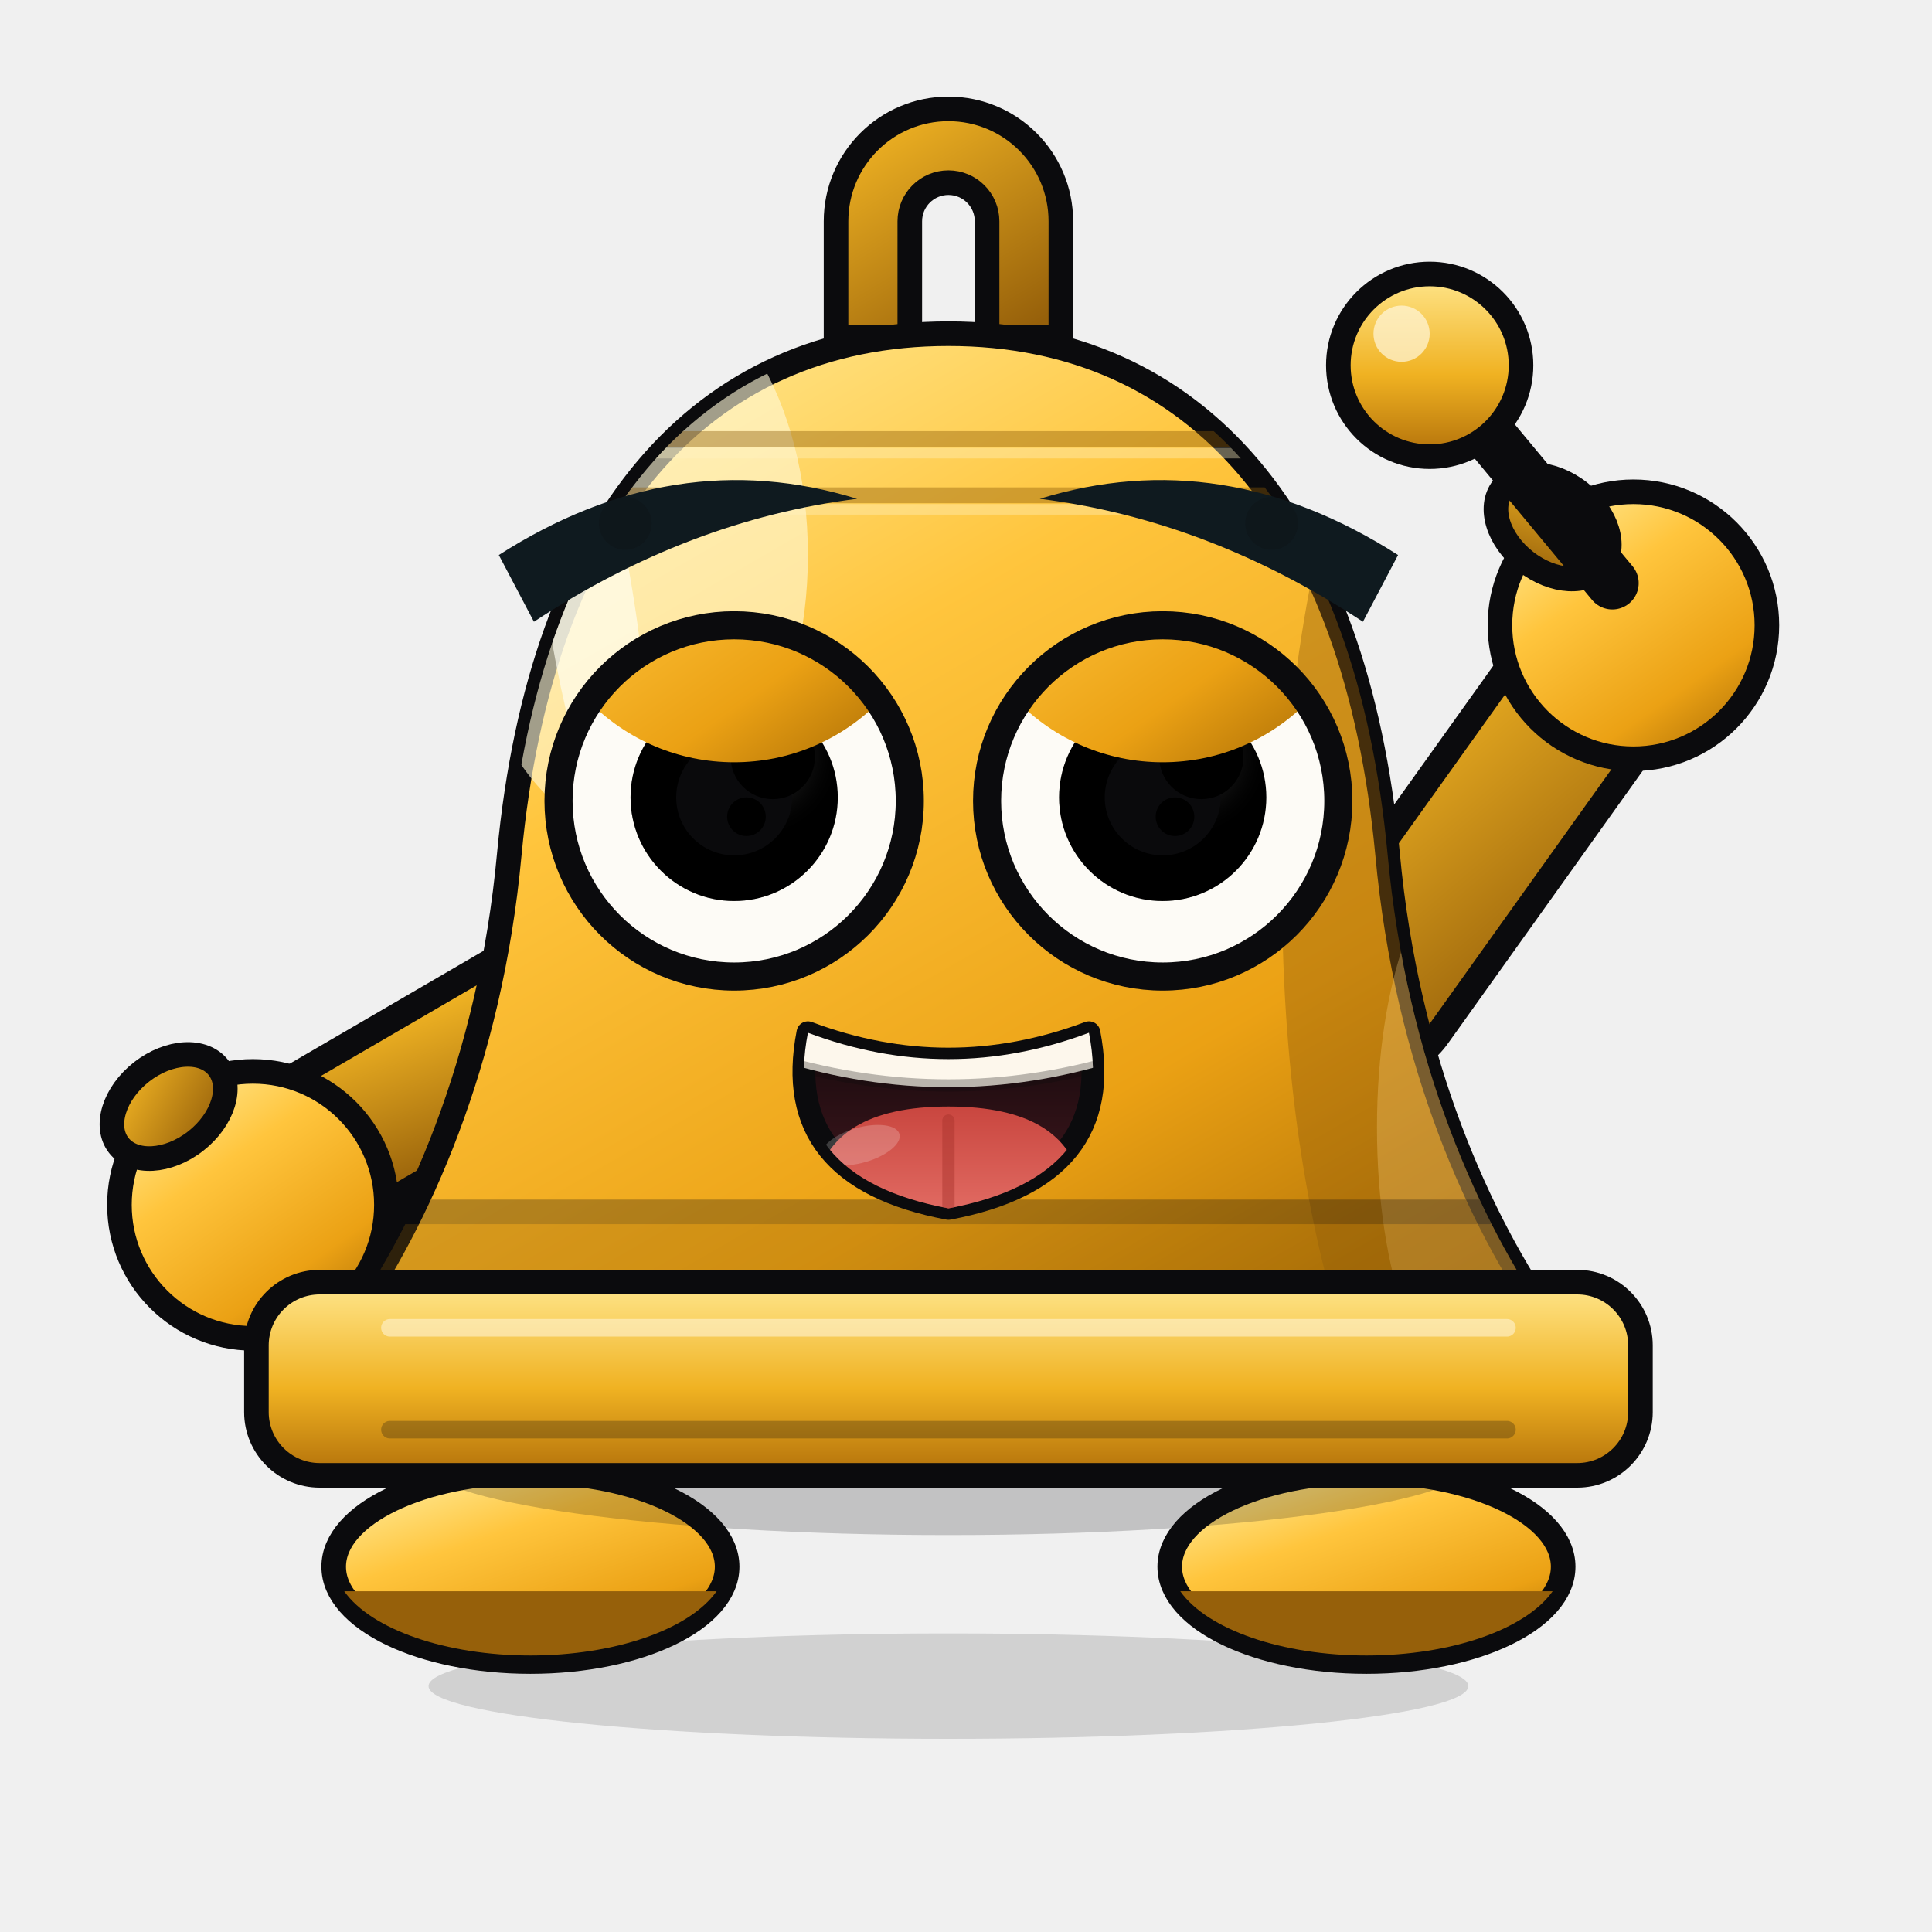
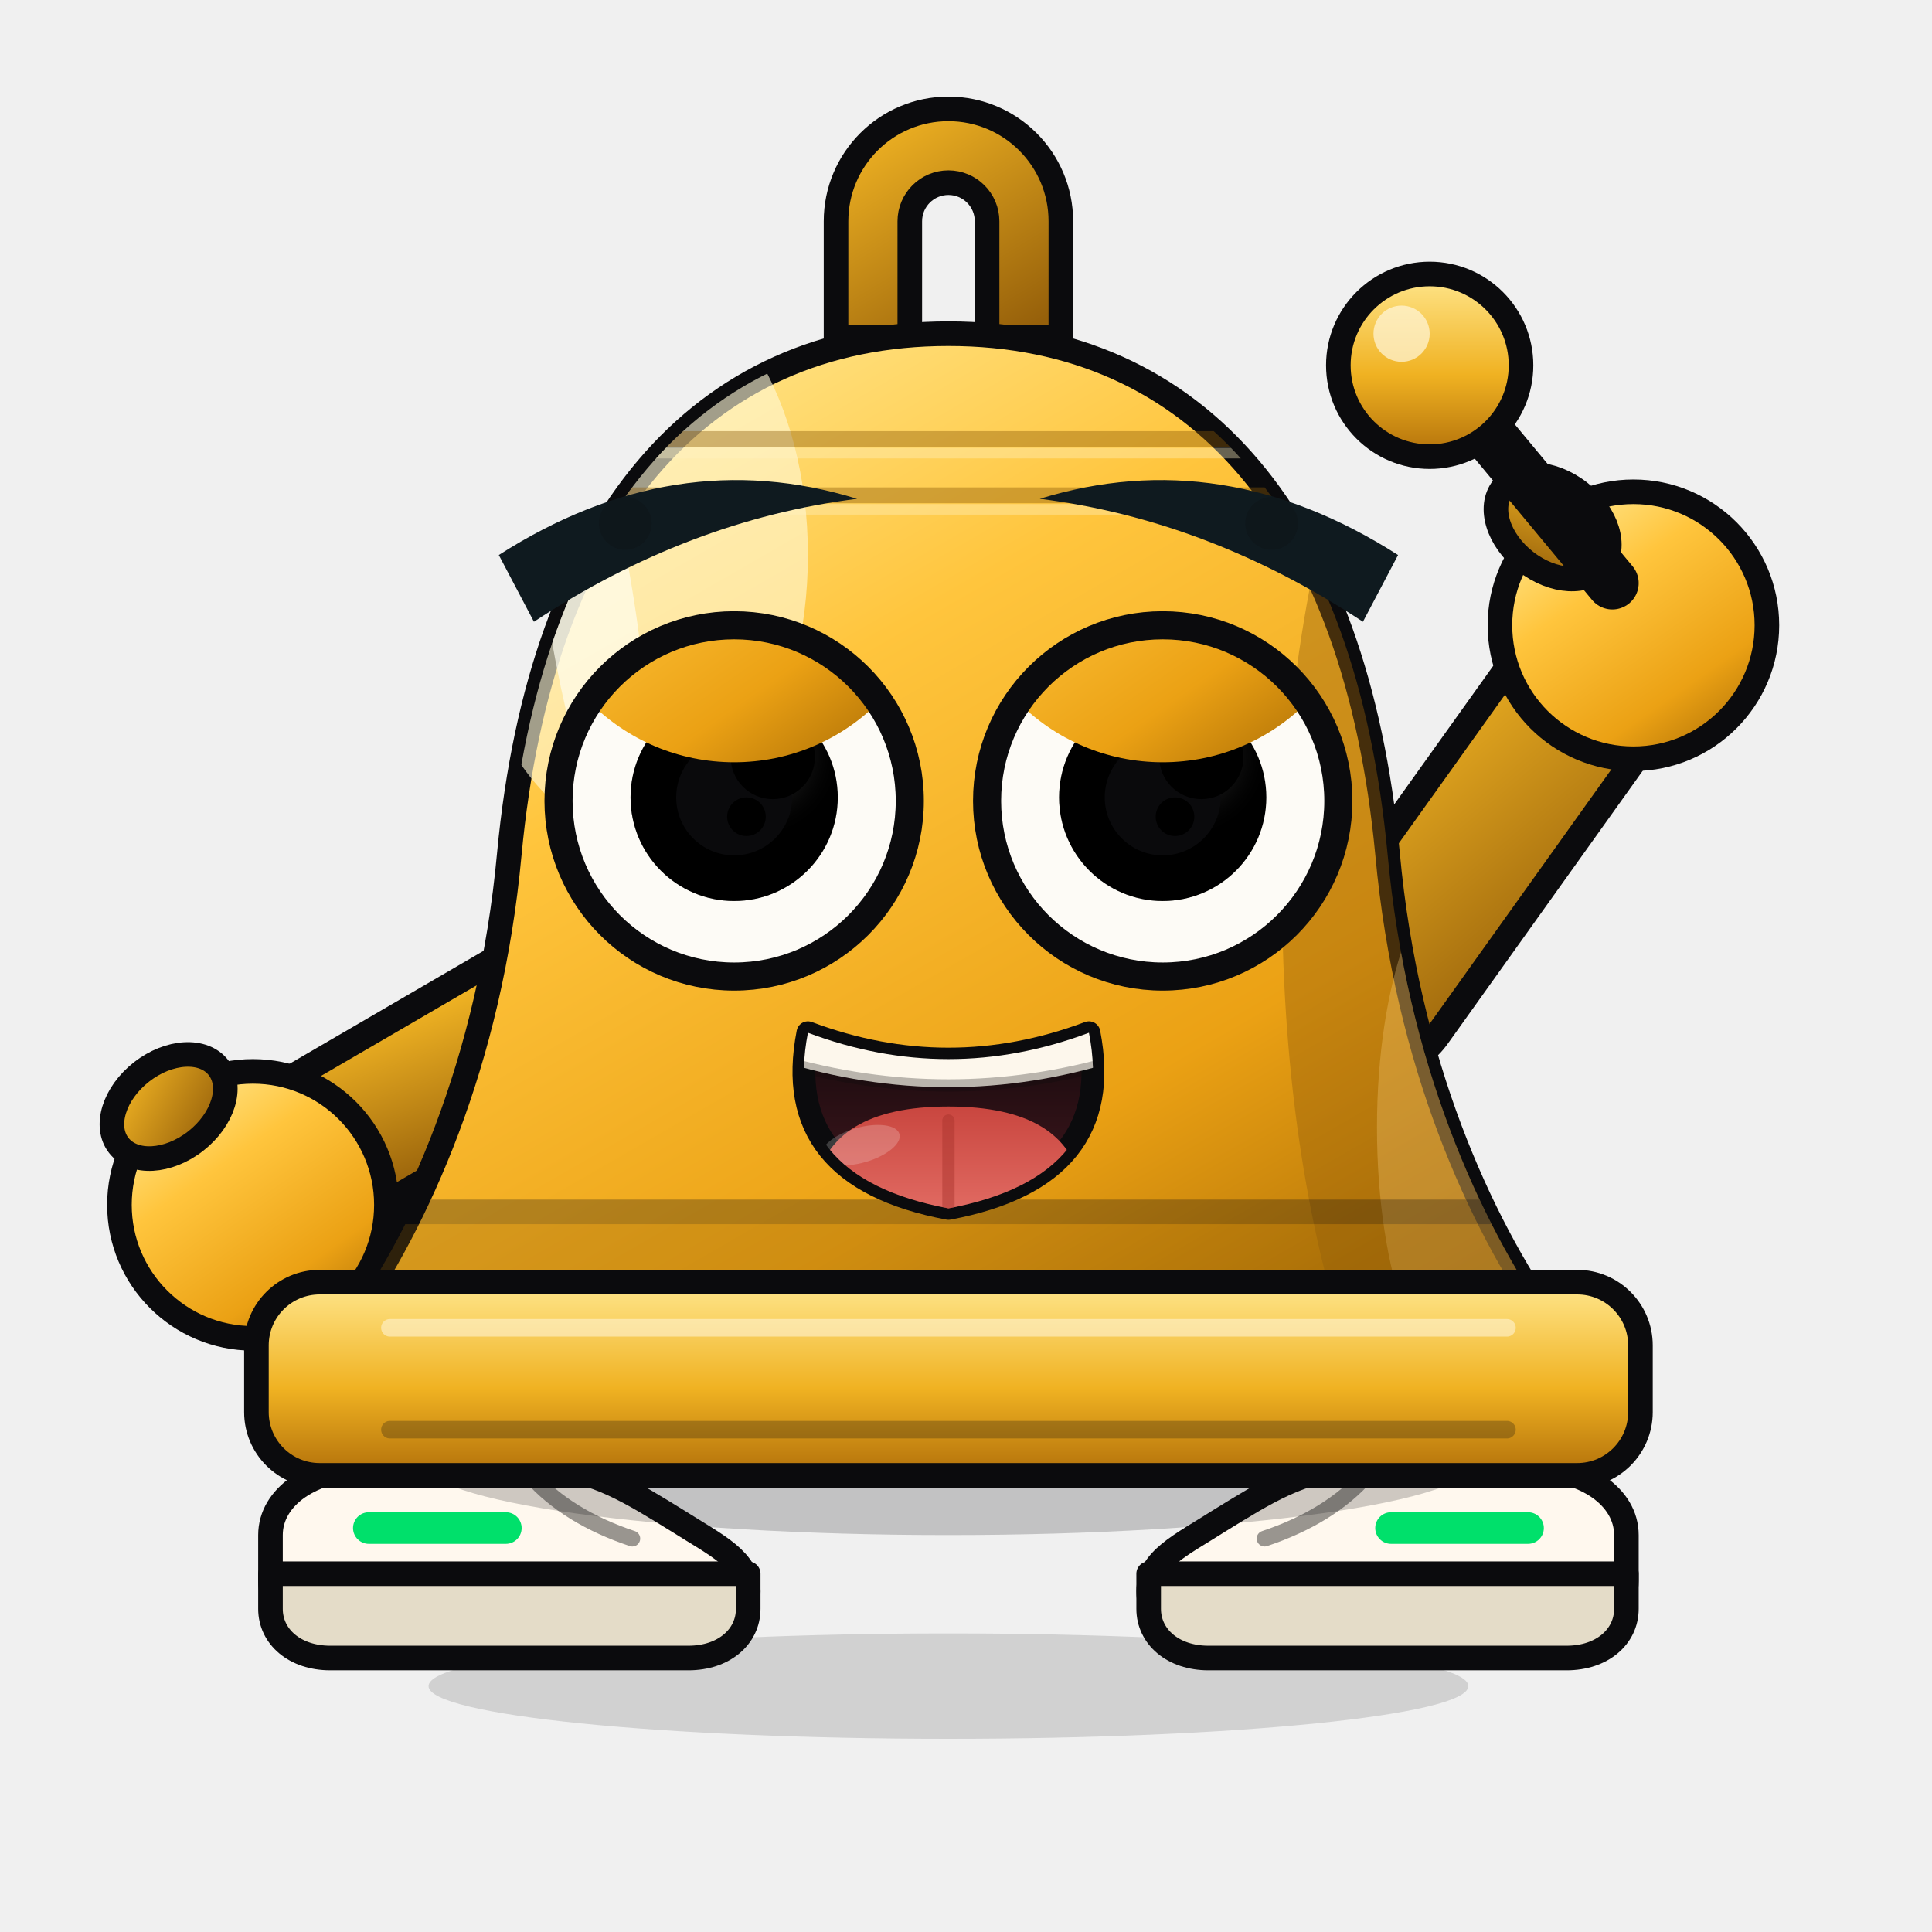
- <svg xmlns="http://www.w3.org/2000/svg" viewBox="-40 -40 1100 1100" width="1100" height="1100" class="tolly" data-session="closed" role="img" aria-label="Tolly, the bell unit">
+ <svg xmlns="http://www.w3.org/2000/svg" class="tolly" viewBox="-40 -40 1100 1100" data-session="closed" role="img" aria-label="Tolly, the bell unit">
  <defs>
-     <linearGradient id="tBody" x1="0.16" y1="0" x2="0.86" y2="1">
+     <linearGradient id="h-tBody" x1="0.16" y1="0" x2="0.86" y2="1">
      <stop offset="0" stop-color="#FFEC9A" />
      <stop offset="0.34" stop-color="#FFC53D" />
      <stop offset="0.74" stop-color="#EBA114" />
      <stop offset="1" stop-color="#AE7006" />
    </linearGradient>
-     <linearGradient id="tRim" x1="0" y1="0" x2="0" y2="1">
+     <linearGradient id="h-tRim" x1="0" y1="0" x2="0" y2="1">
      <stop offset="0" stop-color="#FFE68C" />
      <stop offset="0.55" stop-color="#F0B222" />
      <stop offset="1" stop-color="#B2700A" />
    </linearGradient>
-     <linearGradient id="tDark" x1="0.2" y1="0" x2="0.8" y2="1">
+     <linearGradient id="h-tDark" x1="0.2" y1="0" x2="0.8" y2="1">
      <stop offset="0" stop-color="#F2B524" />
      <stop offset="1" stop-color="#96600A" />
    </linearGradient>
-     <linearGradient id="tGlass" x1="0.28" y1="0" x2="0.72" y2="1">
+     <linearGradient id="h-tGlass" x1="0.28" y1="0" x2="0.72" y2="1">
      <stop offset="0" stop-color="#2E353E" />
      <stop offset="0.5" stop-color="#151A20" />
      <stop offset="1" stop-color="#080A0D" />
    </linearGradient>
-     <radialGradient id="tIrisShade" cx="0.62" cy="0.3" r="0.95">
+     <radialGradient id="h-tIrisShade" cx="0.62" cy="0.3" r="0.95">
      <stop offset="0" stop-color="#FFFFFF" stop-opacity="0.34" />
      <stop offset="0.42" stop-color="#000000" stop-opacity="0" />
      <stop offset="1" stop-color="#000000" stop-opacity="0.62" />
    </radialGradient>
-     <clipPath id="tEyeL">
+     <clipPath id="h-tEyeL">
      <circle cx="378" cy="416" r="100" />
    </clipPath>
-     <clipPath id="tEyeR">
+     <clipPath id="h-tEyeR">
      <circle cx="622" cy="416" r="100" />
    </clipPath>
-     <clipPath id="tClipBell">
+     <clipPath id="h-tClipBell">
      <path d="M500 150c142 0 232 106 250 296 11 120 53 210 92 266H158c39-56 81-146 92-266 18-190 108-296 250-296z" />
    </clipPath>
-     <linearGradient id="tThroat" x1="0" y1="0" x2="0" y2="1">
+     <linearGradient id="h-tThroat" x1="0" y1="0" x2="0" y2="1">
      <stop offset="0" stop-color="#160A0D" />
      <stop offset="0.45" stop-color="#2B1015" />
      <stop offset="1" stop-color="#43191F" />
    </linearGradient>
-     <linearGradient id="tTongue" x1="0" y1="0" x2="0" y2="1">
+     <linearGradient id="h-tTongue" x1="0" y1="0" x2="0" y2="1">
      <stop offset="0" stop-color="#C9463F" />
      <stop offset="1" stop-color="#EE7E75" />
    </linearGradient>
-     <clipPath id="tMouth">
+     <clipPath id="h-tMouth">
      <path d="M420 548q80 30 160 0 16 82-80 100-96-18-80-100z" />
    </clipPath>
  </defs>
  <g stroke="#0B0B0D" stroke-width="14" stroke-linejoin="round" stroke-linecap="round">
    <ellipse cx="500" cy="920" rx="296" ry="30" fill="#0B0B0D" opacity="0.14" stroke="none" />
    <g class="t-tilt">
      <g class="t-drift">
        <g class="t-swing">
          <g class="t-squash">
-             <path d="M500 22a64 64 0 0 1 64 64v66h-42V86a22 22 0 0 0-44 0v66h-42V86a64 64 0 0 1 64-64z" fill="url(#tDark)" />
+             <path d="M500 22a64 64 0 0 1 64 64v66h-42V86a22 22 0 0 0-44 0v66h-42V86a64 64 0 0 1 64-64z" fill="url(#h-tDark)" />
            <g class="t-arm-l">
              <path d="M262 546 L128 624" stroke="#0B0B0D" stroke-width="104" fill="none" />
-               <path d="M262 546 L128 624" stroke="url(#tDark)" stroke-width="74" fill="none" />
-               <circle cx="104" cy="646" r="76" fill="url(#tBody)" />
-               <ellipse cx="56" cy="590" rx="36" ry="25" fill="url(#tDark)" transform="rotate(-38 56 590)" />
+               <path d="M262 546 L128 624" stroke="url(#h-tDark)" stroke-width="74" fill="none" />
+               <circle cx="104" cy="646" r="76" fill="url(#h-tBody)" />
+               <ellipse cx="56" cy="590" rx="36" ry="25" fill="url(#h-tDark)" transform="rotate(-38 56 590)" />
            </g>
            <g class="t-arm-r">
              <path d="M742 524 L872 342" stroke="#0B0B0D" stroke-width="104" fill="none" />
-               <path d="M742 524 L872 342" stroke="url(#tDark)" stroke-width="74" fill="none" />
-               <circle cx="890" cy="316" r="76" fill="url(#tBody)" />
-               <ellipse cx="844" cy="260" rx="36" ry="25" fill="url(#tDark)" transform="rotate(38 844 260)" />
+               <path d="M742 524 L872 342" stroke="url(#h-tDark)" stroke-width="74" fill="none" />
+               <circle cx="890" cy="316" r="76" fill="url(#h-tBody)" />
+               <ellipse cx="844" cy="260" rx="36" ry="25" fill="url(#h-tDark)" transform="rotate(38 844 260)" />
              <g class="t-striker">
                <path d="M878 292 L790 186" stroke="#0B0B0D" stroke-width="30" fill="none" />
-                 <circle cx="774" cy="168" r="52" fill="url(#tRim)" />
+                 <circle cx="774" cy="168" r="52" fill="url(#h-tRim)" />
                <circle cx="758" cy="150" r="16" fill="#FFF6DC" opacity="0.7" stroke="none" />
              </g>
            </g>
-             <ellipse cx="262" cy="852" rx="112" ry="54" fill="url(#tBody)" />
-             <ellipse cx="738" cy="852" rx="112" ry="54" fill="url(#tBody)" />
-             <path d="M156 866a112 54 0 0 0 212 0z" fill="#96600A" stroke="none" />
-             <path d="M632 866a112 54 0 0 0 212 0z" fill="#96600A" stroke="none" />
+             <g>
+               <path d="M168 796h104c26 0 48 14 74 30 22 14 40 22 40 40 0 20-18 32-46 32H168c-30 0-54-16-54-38v-26c0-22 24-38 54-38z" fill="#FFF8EE" />
+               <path d="M114 856h272v20c0 16-14 28-34 28H148c-20 0-34-12-34-28z" fill="#E4DCC8" />
+               <path d="M170 830h78" stroke="#00E06B" stroke-width="18" stroke-linecap="round" fill="none" />
+               <path d="M262 800c14 16 34 28 58 36" stroke="#0B0B0D" stroke-width="9" fill="none" opacity="0.42" />
+             </g>
+             <g transform="translate(1000 0) scale(-1 1)">
+               <path d="M168 796h104c26 0 48 14 74 30 22 14 40 22 40 40 0 20-18 32-46 32H168c-30 0-54-16-54-38v-26c0-22 24-38 54-38z" fill="#FFF8EE" />
+               <path d="M114 856h272v20c0 16-14 28-34 28H148c-20 0-34-12-34-28z" fill="#E4DCC8" />
+               <path d="M170 830h78" stroke="#00E06B" stroke-width="18" stroke-linecap="round" fill="none" />
+               <path d="M262 800c14 16 34 28 58 36" stroke="#0B0B0D" stroke-width="9" fill="none" opacity="0.42" />
+             </g>
            <ellipse cx="500" cy="792" rx="300" ry="42" fill="#0B0B0D" opacity="0.2" stroke="none" />
-             <path d="M500 150c142 0 232 106 250 296 11 120 53 210 92 266H158c39-56 81-146 92-266 18-190 108-296 250-296z" fill="url(#tBody)" />
-             <g clip-path="url(#tClipBell)">
+             <path d="M500 150c142 0 232 106 250 296 11 120 53 210 92 266H158c39-56 81-146 92-266 18-190 108-296 250-296z" fill="url(#h-tBody)" />
+             <g clip-path="url(#h-tClipBell)">
              <ellipse cx="830" cy="470" rx="140" ry="380" fill="#96600A" opacity="0.42" stroke="none" />
              <ellipse cx="322" cy="276" rx="98" ry="160" fill="#FFF8D6" opacity="0.62" stroke="none" />
              <ellipse cx="296" cy="304" rx="25" ry="148" fill="#FFFDF0" opacity="0.7" stroke="none" transform="rotate(-9 296 304)" />
              <ellipse cx="798" cy="602" rx="54" ry="150" fill="#FFD98A" opacity="0.28" stroke="none" />
              <path d="M150 650h700v44H150z" fill="#8A5806" opacity="0.28" />
              <path d="M288 210h424M274 242h452" stroke="#8A5806" stroke-opacity="0.4" stroke-width="9" />
              <path d="M288 218h424M274 250h452" stroke="#FFF3C4" stroke-opacity="0.38" stroke-width="6" />
            </g>
-             <path d="M142 690h716a36 36 0 0 1 36 36v38a36 36 0 0 1-36 36H142a36 36 0 0 1-36-36v-38a36 36 0 0 1 36-36z" fill="url(#tRim)" />
+             <path d="M142 690h716a36 36 0 0 1 36 36v38a36 36 0 0 1-36 36H142a36 36 0 0 1-36-36v-38a36 36 0 0 1 36-36z" fill="url(#h-tRim)" />
            <path d="M182 716h636" stroke="#FFF6DC" stroke-width="10" opacity="0.55" />
            <path d="M182 774h636" stroke="#0B0B0D" stroke-width="10" opacity="0.26" />
            <g class="t-eyes">
              <g class="t-eye">
                <circle cx="378" cy="416" r="100" fill="#FBF8F1" stroke="none" />
-                 <g clip-path="url(#tEyeL)">
+                 <g clip-path="url(#h-tEyeL)">
                  <circle cx="378" cy="416" r="100" fill="#C6D2D6" stroke="none" />
                  <circle cx="378" cy="429" r="100" fill="#FDFBF6" stroke="none" />
                  <g class="t-look">
                    <circle class="t-iris" cx="378" cy="414" r="59" stroke="none" />
-                     <circle cx="378" cy="414" r="59" fill="url(#tIrisShade)" stroke="none" />
+                     <circle cx="378" cy="414" r="59" fill="url(#h-tIrisShade)" stroke="none" />
                    <circle cx="378" cy="414" r="33" fill="#0A0A0C" stroke="none" />
                    <circle class="t-glint" cx="400" cy="391" r="24" stroke="none" />
                    <circle class="t-glint t-glint--sm" cx="385" cy="425" r="11" stroke="none" />
                  </g>
-                   <circle class="t-lid" cx="378" cy="278" r="116" fill="url(#tBody)" stroke="none" />
+                   <circle class="t-lid" cx="378" cy="278" r="116" fill="url(#h-tBody)" stroke="none" />
                </g>
                <circle cx="378" cy="416" r="100" fill="none" stroke="#0B0B0D" stroke-width="16" />
              </g>
              <g class="t-eye">
                <circle cx="622" cy="416" r="100" fill="#FBF8F1" stroke="none" />
-                 <g clip-path="url(#tEyeR)">
+                 <g clip-path="url(#h-tEyeR)">
                  <circle cx="622" cy="416" r="100" fill="#C6D2D6" stroke="none" />
                  <circle cx="622" cy="429" r="100" fill="#FDFBF6" stroke="none" />
                  <g class="t-look">
                    <circle class="t-iris" cx="622" cy="414" r="59" stroke="none" />
-                     <circle cx="622" cy="414" r="59" fill="url(#tIrisShade)" stroke="none" />
+                     <circle cx="622" cy="414" r="59" fill="url(#h-tIrisShade)" stroke="none" />
                    <circle cx="622" cy="414" r="33" fill="#0A0A0C" stroke="none" />
                    <circle class="t-glint" cx="644" cy="391" r="24" stroke="none" />
                    <circle class="t-glint t-glint--sm" cx="629" cy="425" r="11" stroke="none" />
                  </g>
-                   <circle class="t-lid" cx="622" cy="278" r="116" fill="url(#tBody)" stroke="none" />
+                   <circle class="t-lid" cx="622" cy="278" r="116" fill="url(#h-tBody)" stroke="none" />
                </g>
                <circle cx="622" cy="416" r="100" fill="none" stroke="#0B0B0D" stroke-width="16" />
              </g>
            </g>
            <path class="t-brow" d="M244 276q100-64 204-32-96 12-184 70z" fill="#0F1A1F" stroke="none" />
            <path class="t-brow" d="M756 276q-100-64-204-32 96 12 184 70z" fill="#0F1A1F" stroke="none" />
            <g class="t-mouth">
-               <path d="M420 548q80 30 160 0 16 82-80 100-96-18-80-100z" fill="url(#tThroat)" stroke="#0B0B0D" stroke-width="13" />
-               <g clip-path="url(#tMouth)">
+               <path d="M420 548q80 30 160 0 16 82-80 100-96-18-80-100z" fill="url(#h-tThroat)" stroke="#0B0B0D" stroke-width="13" />
+               <g clip-path="url(#h-tMouth)">
                <path d="M404 532q96 42 192 0v32q-96 30-192 0z" fill="#FDF7EC" stroke="none" />
                <path d="M404 564q96 28 192 0" fill="none" stroke="#0B0B0D" stroke-opacity="0.28" stroke-width="7" />
-                 <path d="M500 590q68 0 76 46 6 42-76 46-82-4-76-46 8-46 76-46z" fill="url(#tTongue)" stroke="none" />
+                 <path d="M500 590q68 0 76 46 6 42-76 46-82-4-76-46 8-46 76-46z" fill="url(#h-tTongue)" stroke="none" />
                <path d="M500 598v60" stroke="#A8322C" stroke-opacity="0.45" stroke-width="7" stroke-linecap="round" />
                <ellipse cx="450" cy="612" rx="23" ry="10" fill="#FFFFFF" opacity="0.2" stroke="none" transform="rotate(-16 450 612)" />
              </g>
            </g>
            <circle cx="316" cy="258" r="15" fill="#0B0B0D" opacity="0.24" stroke="none" />
            <circle cx="684" cy="258" r="15" fill="#0B0B0D" opacity="0.24" stroke="none" />
          </g>
        </g>
      </g>
    </g>
  </g>
</svg>
